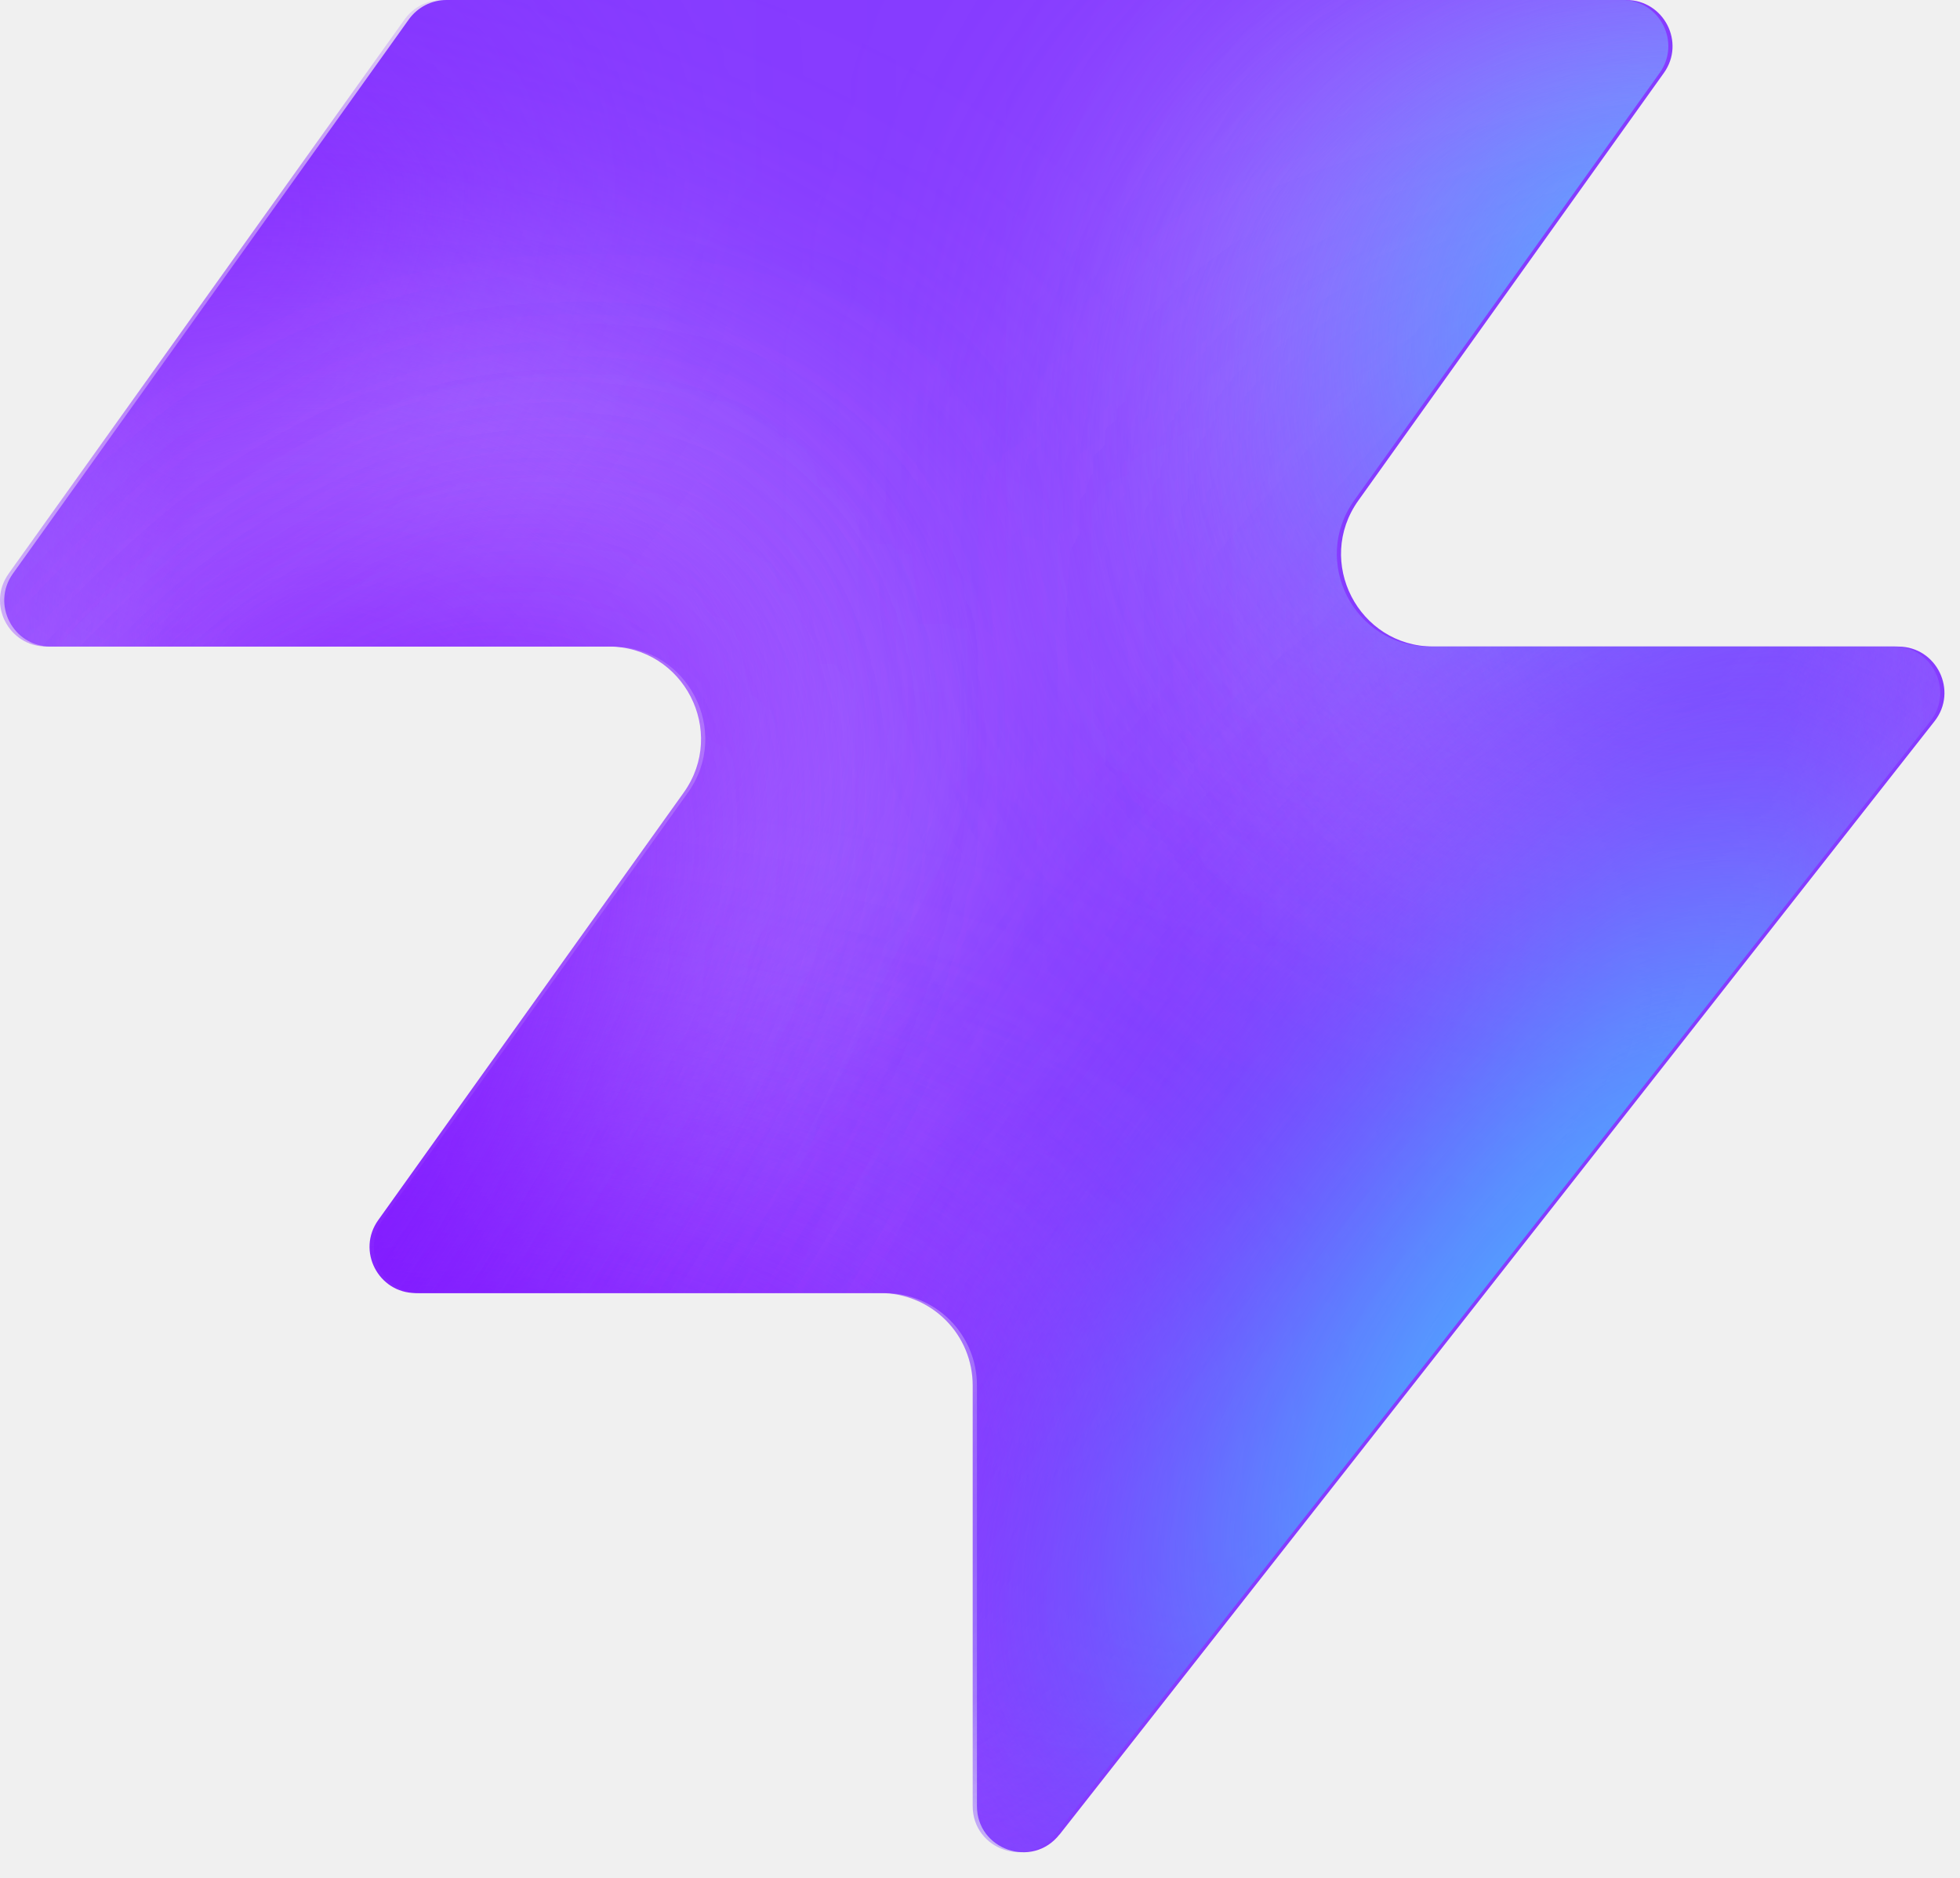
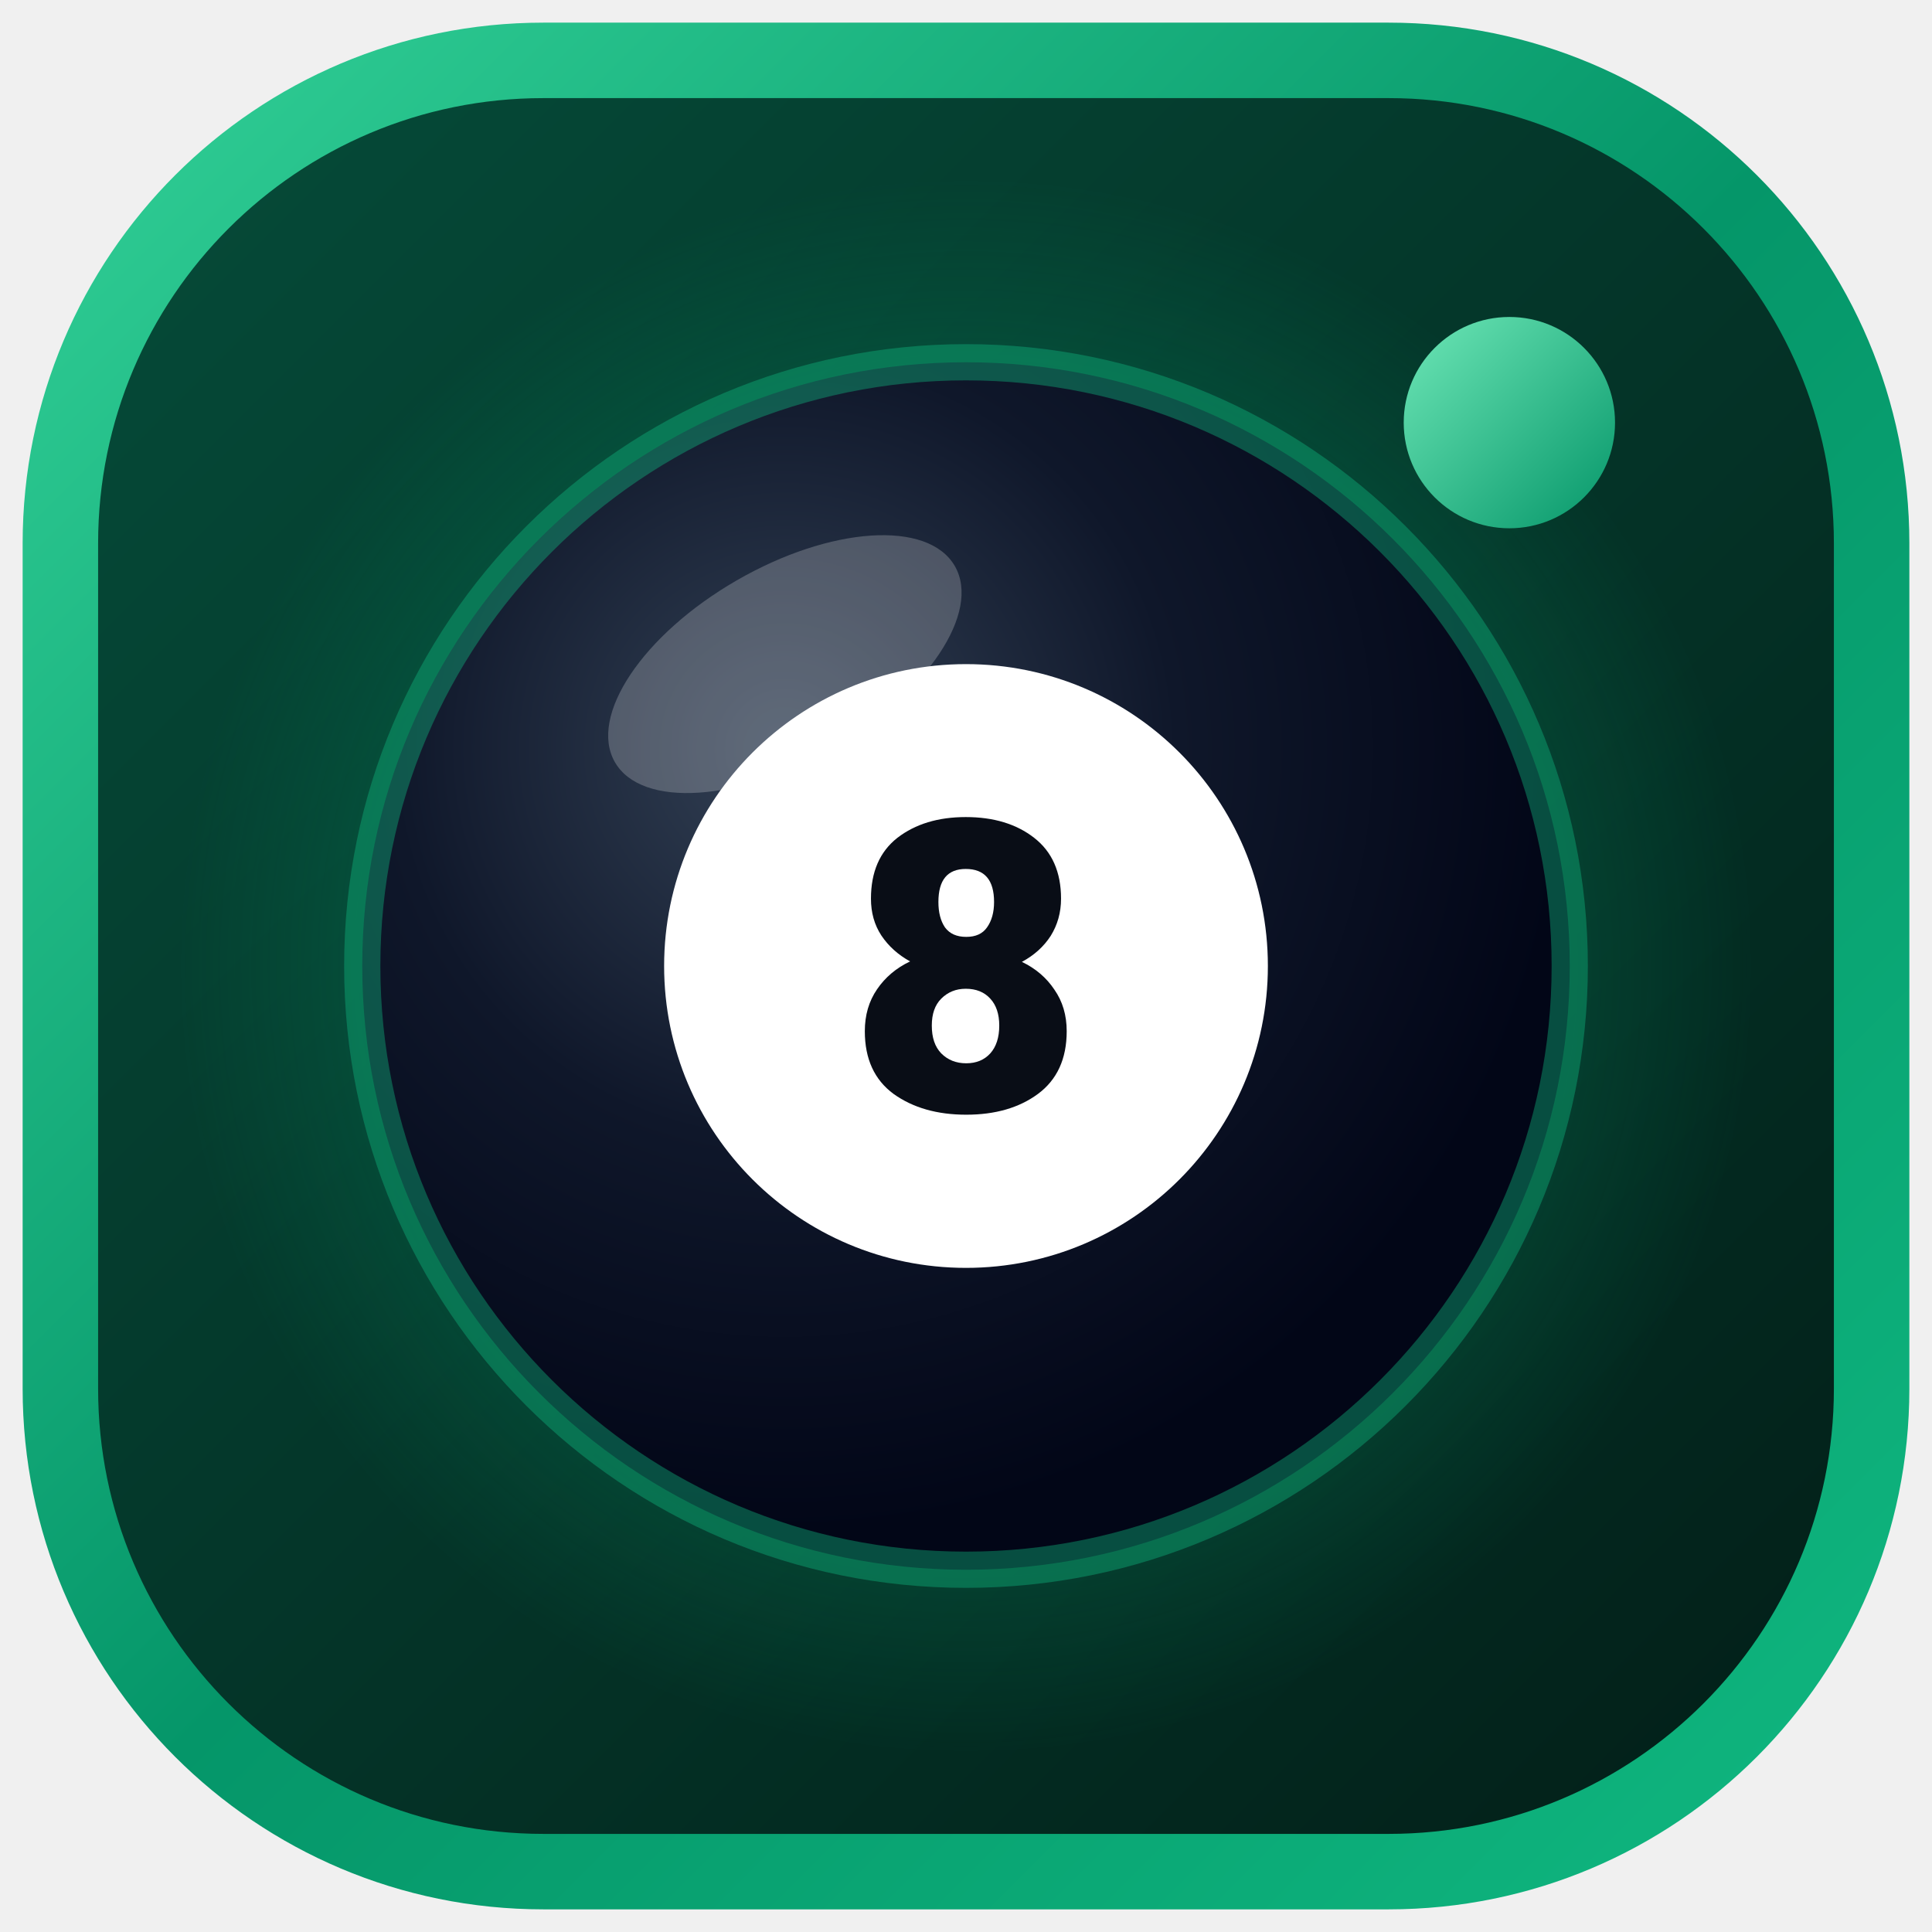
- <svg xmlns="http://www.w3.org/2000/svg" width="48" height="46" fill="none" viewBox="0 0 48 46">
-   <path fill="#863bff" d="M25.946 44.938c-.664.845-2.021.375-2.021-.698V33.937a2.26 2.26 0 0 0-2.262-2.262H10.287c-.92 0-1.456-1.04-.92-1.788l7.48-10.471c1.07-1.497 0-3.578-1.842-3.578H1.237c-.92 0-1.456-1.04-.92-1.788L10.013.474c.214-.297.556-.474.92-.474h28.894c.92 0 1.456 1.04.92 1.788l-7.48 10.471c-1.07 1.498 0 3.579 1.842 3.579h11.377c.943 0 1.473 1.088.89 1.83L25.947 44.94z" style="fill:#863bff;fill:color(display-p3 .525 .23 1);fill-opacity:1" />
-   <mask id="a" width="48" height="46" x="0" y="0" maskUnits="userSpaceOnUse" style="mask-type:alpha">
-     <path fill="#000" d="M25.842 44.938c-.664.844-2.021.375-2.021-.698V33.937a2.26 2.26 0 0 0-2.262-2.262H10.183c-.92 0-1.456-1.04-.92-1.788l7.48-10.471c1.07-1.498 0-3.579-1.842-3.579H1.133c-.92 0-1.456-1.04-.92-1.787L9.91.473c.214-.297.556-.474.92-.474h28.894c.92 0 1.456 1.04.92 1.788l-7.48 10.471c-1.07 1.498 0 3.578 1.842 3.578h11.377c.943 0 1.473 1.088.89 1.832L25.843 44.94z" style="fill:#000;fill-opacity:1" />
-   </mask>
-   <g mask="url(#a)">
-     <g filter="url(#b)">
-       <ellipse cx="5.508" cy="14.704" fill="#ede6ff" rx="5.508" ry="14.704" style="fill:#ede6ff;fill:color(display-p3 .927 .903 1);fill-opacity:1" transform="matrix(.00324 1 1 -.00324 -4.47 31.516)" />
-     </g>
-     <g filter="url(#c)">
-       <ellipse cx="10.399" cy="29.851" fill="#ede6ff" rx="10.399" ry="29.851" style="fill:#ede6ff;fill:color(display-p3 .927 .903 1);fill-opacity:1" transform="matrix(.00324 1 1 -.00324 -39.328 7.883)" />
-     </g>
-     <g filter="url(#d)">
-       <ellipse cx="5.508" cy="30.487" fill="#7e14ff" rx="5.508" ry="30.487" style="fill:#7e14ff;fill:color(display-p3 .492 .077 1);fill-opacity:1" transform="rotate(89.814 -25.913 -14.639)scale(1 -1)" />
-     </g>
-     <g filter="url(#e)">
-       <ellipse cx="5.508" cy="30.599" fill="#7e14ff" rx="5.508" ry="30.599" style="fill:#7e14ff;fill:color(display-p3 .492 .077 1);fill-opacity:1" transform="rotate(89.814 -32.644 -3.334)scale(1 -1)" />
-     </g>
-     <g filter="url(#f)">
-       <ellipse cx="5.508" cy="30.599" fill="#7e14ff" rx="5.508" ry="30.599" style="fill:#7e14ff;fill:color(display-p3 .492 .077 1);fill-opacity:1" transform="matrix(.00324 1 1 -.00324 -34.34 30.47)" />
-     </g>
-     <g filter="url(#g)">
-       <ellipse cx="14.072" cy="22.078" fill="#ede6ff" rx="14.072" ry="22.078" style="fill:#ede6ff;fill:color(display-p3 .927 .903 1);fill-opacity:1" transform="rotate(93.35 24.506 48.493)scale(-1 1)" />
-     </g>
-     <g filter="url(#h)">
-       <ellipse cx="3.47" cy="21.501" fill="#7e14ff" rx="3.47" ry="21.501" style="fill:#7e14ff;fill:color(display-p3 .492 .077 1);fill-opacity:1" transform="rotate(89.009 28.708 47.59)scale(-1 1)" />
-     </g>
-     <g filter="url(#i)">
-       <ellipse cx="3.47" cy="21.501" fill="#7e14ff" rx="3.47" ry="21.501" style="fill:#7e14ff;fill:color(display-p3 .492 .077 1);fill-opacity:1" transform="rotate(89.009 28.708 47.59)scale(-1 1)" />
-     </g>
-     <g filter="url(#j)">
-       <ellipse cx=".387" cy="8.972" fill="#7e14ff" rx="4.407" ry="29.108" style="fill:#7e14ff;fill:color(display-p3 .492 .077 1);fill-opacity:1" transform="rotate(39.51 .387 8.972)" />
-     </g>
-     <g filter="url(#k)">
-       <ellipse cx="47.523" cy="-6.092" fill="#7e14ff" rx="4.407" ry="29.108" style="fill:#7e14ff;fill:color(display-p3 .492 .077 1);fill-opacity:1" transform="rotate(37.892 47.523 -6.092)" />
-     </g>
-     <g filter="url(#l)">
-       <ellipse cx="41.412" cy="6.333" fill="#47bfff" rx="5.971" ry="9.665" style="fill:#47bfff;fill:color(display-p3 .28 .748 1);fill-opacity:1" transform="rotate(37.892 41.412 6.333)" />
-     </g>
-     <g filter="url(#m)">
-       <ellipse cx="-1.879" cy="38.332" fill="#7e14ff" rx="4.407" ry="29.108" style="fill:#7e14ff;fill:color(display-p3 .492 .077 1);fill-opacity:1" transform="rotate(37.892 -1.88 38.332)" />
-     </g>
-     <g filter="url(#n)">
-       <ellipse cx="-1.879" cy="38.332" fill="#7e14ff" rx="4.407" ry="29.108" style="fill:#7e14ff;fill:color(display-p3 .492 .077 1);fill-opacity:1" transform="rotate(37.892 -1.88 38.332)" />
-     </g>
-     <g filter="url(#o)">
-       <ellipse cx="35.651" cy="29.907" fill="#7e14ff" rx="4.407" ry="29.108" style="fill:#7e14ff;fill:color(display-p3 .492 .077 1);fill-opacity:1" transform="rotate(37.892 35.651 29.907)" />
-     </g>
-     <g filter="url(#p)">
-       <ellipse cx="38.418" cy="32.4" fill="#47bfff" rx="5.971" ry="15.297" style="fill:#47bfff;fill:color(display-p3 .28 .748 1);fill-opacity:1" transform="rotate(37.892 38.418 32.4)" />
-     </g>
-   </g>
+ <svg xmlns="http://www.w3.org/2000/svg" viewBox="0 0 64 64" fill="none">
  <defs>
-     <filter id="b" width="60.045" height="41.654" x="-19.77" y="16.149" color-interpolation-filters="sRGB" filterUnits="userSpaceOnUse">
-       <feFlood flood-opacity="0" result="BackgroundImageFix" />
-       <feBlend in="SourceGraphic" in2="BackgroundImageFix" result="shape" />
-       <feGaussianBlur result="effect1_foregroundBlur_2002_17158" stdDeviation="7.659" />
-     </filter>
-     <filter id="c" width="90.34" height="51.437" x="-54.613" y="-7.533" color-interpolation-filters="sRGB" filterUnits="userSpaceOnUse">
-       <feFlood flood-opacity="0" result="BackgroundImageFix" />
-       <feBlend in="SourceGraphic" in2="BackgroundImageFix" result="shape" />
-       <feGaussianBlur result="effect1_foregroundBlur_2002_17158" stdDeviation="7.659" />
-     </filter>
-     <filter id="d" width="79.355" height="29.4" x="-49.64" y="2.03" color-interpolation-filters="sRGB" filterUnits="userSpaceOnUse">
-       <feFlood flood-opacity="0" result="BackgroundImageFix" />
-       <feBlend in="SourceGraphic" in2="BackgroundImageFix" result="shape" />
-       <feGaussianBlur result="effect1_foregroundBlur_2002_17158" stdDeviation="4.596" />
-     </filter>
-     <filter id="e" width="79.579" height="29.4" x="-45.045" y="20.029" color-interpolation-filters="sRGB" filterUnits="userSpaceOnUse">
-       <feFlood flood-opacity="0" result="BackgroundImageFix" />
-       <feBlend in="SourceGraphic" in2="BackgroundImageFix" result="shape" />
-       <feGaussianBlur result="effect1_foregroundBlur_2002_17158" stdDeviation="4.596" />
-     </filter>
-     <filter id="f" width="79.579" height="29.4" x="-43.513" y="21.178" color-interpolation-filters="sRGB" filterUnits="userSpaceOnUse">
-       <feFlood flood-opacity="0" result="BackgroundImageFix" />
-       <feBlend in="SourceGraphic" in2="BackgroundImageFix" result="shape" />
-       <feGaussianBlur result="effect1_foregroundBlur_2002_17158" stdDeviation="4.596" />
-     </filter>
-     <filter id="g" width="74.749" height="58.852" x="15.756" y="-17.901" color-interpolation-filters="sRGB" filterUnits="userSpaceOnUse">
-       <feFlood flood-opacity="0" result="BackgroundImageFix" />
-       <feBlend in="SourceGraphic" in2="BackgroundImageFix" result="shape" />
-       <feGaussianBlur result="effect1_foregroundBlur_2002_17158" stdDeviation="7.659" />
-     </filter>
-     <filter id="h" width="61.377" height="25.362" x="23.548" y="2.284" color-interpolation-filters="sRGB" filterUnits="userSpaceOnUse">
-       <feFlood flood-opacity="0" result="BackgroundImageFix" />
-       <feBlend in="SourceGraphic" in2="BackgroundImageFix" result="shape" />
-       <feGaussianBlur result="effect1_foregroundBlur_2002_17158" stdDeviation="4.596" />
-     </filter>
-     <filter id="i" width="61.377" height="25.362" x="23.548" y="2.284" color-interpolation-filters="sRGB" filterUnits="userSpaceOnUse">
-       <feFlood flood-opacity="0" result="BackgroundImageFix" />
-       <feBlend in="SourceGraphic" in2="BackgroundImageFix" result="shape" />
-       <feGaussianBlur result="effect1_foregroundBlur_2002_17158" stdDeviation="4.596" />
-     </filter>
-     <filter id="j" width="56.045" height="63.649" x="-27.636" y="-22.853" color-interpolation-filters="sRGB" filterUnits="userSpaceOnUse">
-       <feFlood flood-opacity="0" result="BackgroundImageFix" />
-       <feBlend in="SourceGraphic" in2="BackgroundImageFix" result="shape" />
-       <feGaussianBlur result="effect1_foregroundBlur_2002_17158" stdDeviation="4.596" />
-     </filter>
-     <filter id="k" width="54.814" height="64.646" x="20.116" y="-38.415" color-interpolation-filters="sRGB" filterUnits="userSpaceOnUse">
-       <feFlood flood-opacity="0" result="BackgroundImageFix" />
-       <feBlend in="SourceGraphic" in2="BackgroundImageFix" result="shape" />
-       <feGaussianBlur result="effect1_foregroundBlur_2002_17158" stdDeviation="4.596" />
-     </filter>
-     <filter id="l" width="33.541" height="35.313" x="24.641" y="-11.323" color-interpolation-filters="sRGB" filterUnits="userSpaceOnUse">
-       <feFlood flood-opacity="0" result="BackgroundImageFix" />
-       <feBlend in="SourceGraphic" in2="BackgroundImageFix" result="shape" />
-       <feGaussianBlur result="effect1_foregroundBlur_2002_17158" stdDeviation="4.596" />
-     </filter>
-     <filter id="m" width="54.814" height="64.646" x="-29.286" y="6.009" color-interpolation-filters="sRGB" filterUnits="userSpaceOnUse">
-       <feFlood flood-opacity="0" result="BackgroundImageFix" />
-       <feBlend in="SourceGraphic" in2="BackgroundImageFix" result="shape" />
-       <feGaussianBlur result="effect1_foregroundBlur_2002_17158" stdDeviation="4.596" />
-     </filter>
-     <filter id="n" width="54.814" height="64.646" x="-29.286" y="6.009" color-interpolation-filters="sRGB" filterUnits="userSpaceOnUse">
-       <feFlood flood-opacity="0" result="BackgroundImageFix" />
-       <feBlend in="SourceGraphic" in2="BackgroundImageFix" result="shape" />
-       <feGaussianBlur result="effect1_foregroundBlur_2002_17158" stdDeviation="4.596" />
-     </filter>
-     <filter id="o" width="54.814" height="64.646" x="8.244" y="-2.416" color-interpolation-filters="sRGB" filterUnits="userSpaceOnUse">
-       <feFlood flood-opacity="0" result="BackgroundImageFix" />
-       <feBlend in="SourceGraphic" in2="BackgroundImageFix" result="shape" />
-       <feGaussianBlur result="effect1_foregroundBlur_2002_17158" stdDeviation="4.596" />
-     </filter>
-     <filter id="p" width="39.409" height="43.623" x="18.713" y="10.588" color-interpolation-filters="sRGB" filterUnits="userSpaceOnUse">
-       <feFlood flood-opacity="0" result="BackgroundImageFix" />
-       <feBlend in="SourceGraphic" in2="BackgroundImageFix" result="shape" />
-       <feGaussianBlur result="effect1_foregroundBlur_2002_17158" stdDeviation="4.596" />
-     </filter>
+     <linearGradient id="czBg" x1="0" y1="0" x2="64" y2="64" gradientUnits="userSpaceOnUse">
+       <stop offset="0%" stop-color="#064e3b" />
+       <stop offset="100%" stop-color="#021c16" />
+     </linearGradient>
+     <linearGradient id="czRing" x1="0" y1="0" x2="64" y2="64" gradientUnits="userSpaceOnUse">
+       <stop offset="0%" stop-color="#34d399" />
+       <stop offset="50%" stop-color="#059669" />
+       <stop offset="100%" stop-color="#10b981" />
+     </linearGradient>
+     <radialGradient id="ballShade" cx="35%" cy="32%" r="65%">
+       <stop offset="0%" stop-color="#334155" />
+       <stop offset="50%" stop-color="#0f172a" />
+       <stop offset="100%" stop-color="#020617" />
+     </radialGradient>
+     <radialGradient id="feltGlow" cx="50%" cy="50%" r="50%">
+       <stop offset="60%" stop-color="#059669" stop-opacity="0.3" />
+       <stop offset="100%" stop-color="#059669" stop-opacity="0" />
+     </radialGradient>
+     <linearGradient id="cueDot" x1="0" y1="0" x2="1" y2="1">
+       <stop offset="0%" stop-color="#6ee7b7" />
+       <stop offset="100%" stop-color="#059669" />
+     </linearGradient>
  </defs>
+   <rect x="2" y="2" width="60" height="60" rx="16" fill="url(#czBg)" stroke="url(#czRing)" stroke-width="2.5" />
+   <circle cx="32" cy="32" r="26" fill="url(#feltGlow)" />
+   <circle cx="32" cy="32" r="20" fill="url(#ballShade)" />
+   <circle cx="32" cy="32" r="20" stroke="#10b981" stroke-width="1.2" stroke-opacity="0.4" />
+   <ellipse cx="26" cy="22" rx="6.5" ry="3.2" transform="rotate(-30 26 22)" fill="#ffffff" fill-opacity="0.22" />
+   <circle cx="32" cy="32" r="10" fill="#ffffff" />
+   <text x="32" y="36.8" text-anchor="middle" font-family="-apple-system, BlinkMacSystemFont, 'Segoe UI', Roboto, 'Inter', sans-serif" font-size="13.5" font-weight="900" fill="#090d16">8</text>
+   <circle cx="50" cy="14" r="3.5" fill="url(#cueDot)" />
</svg>
